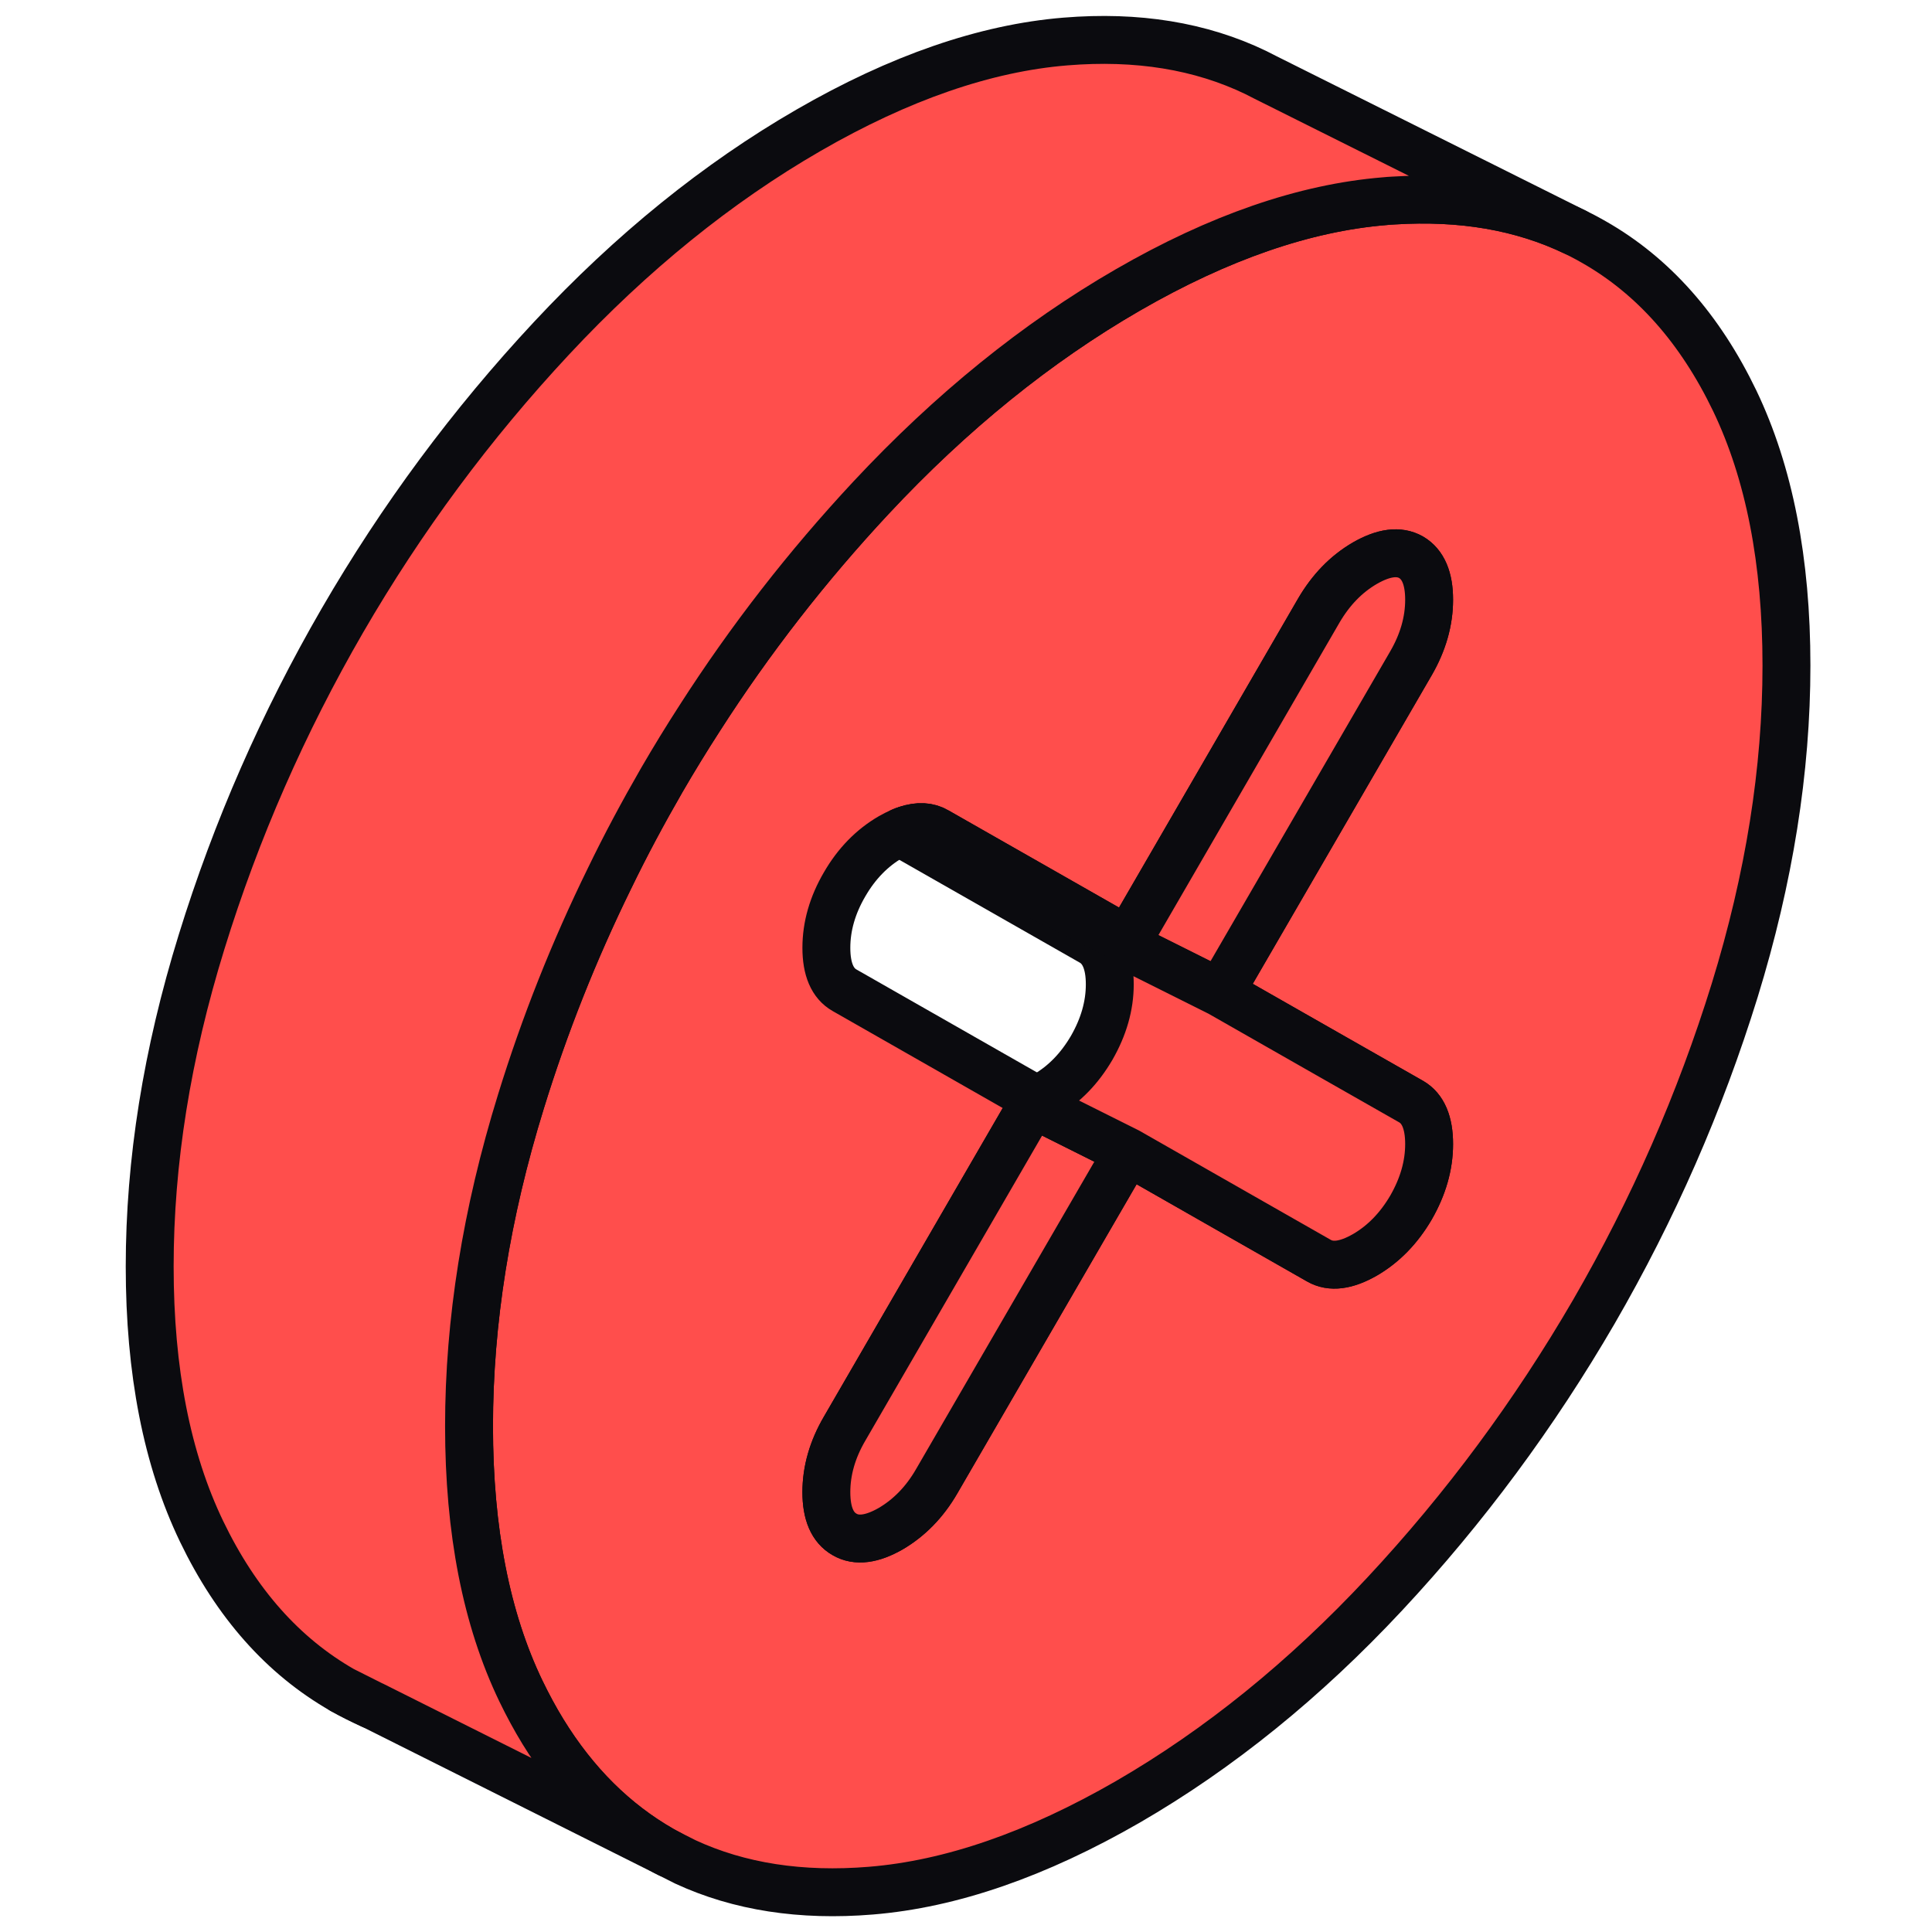
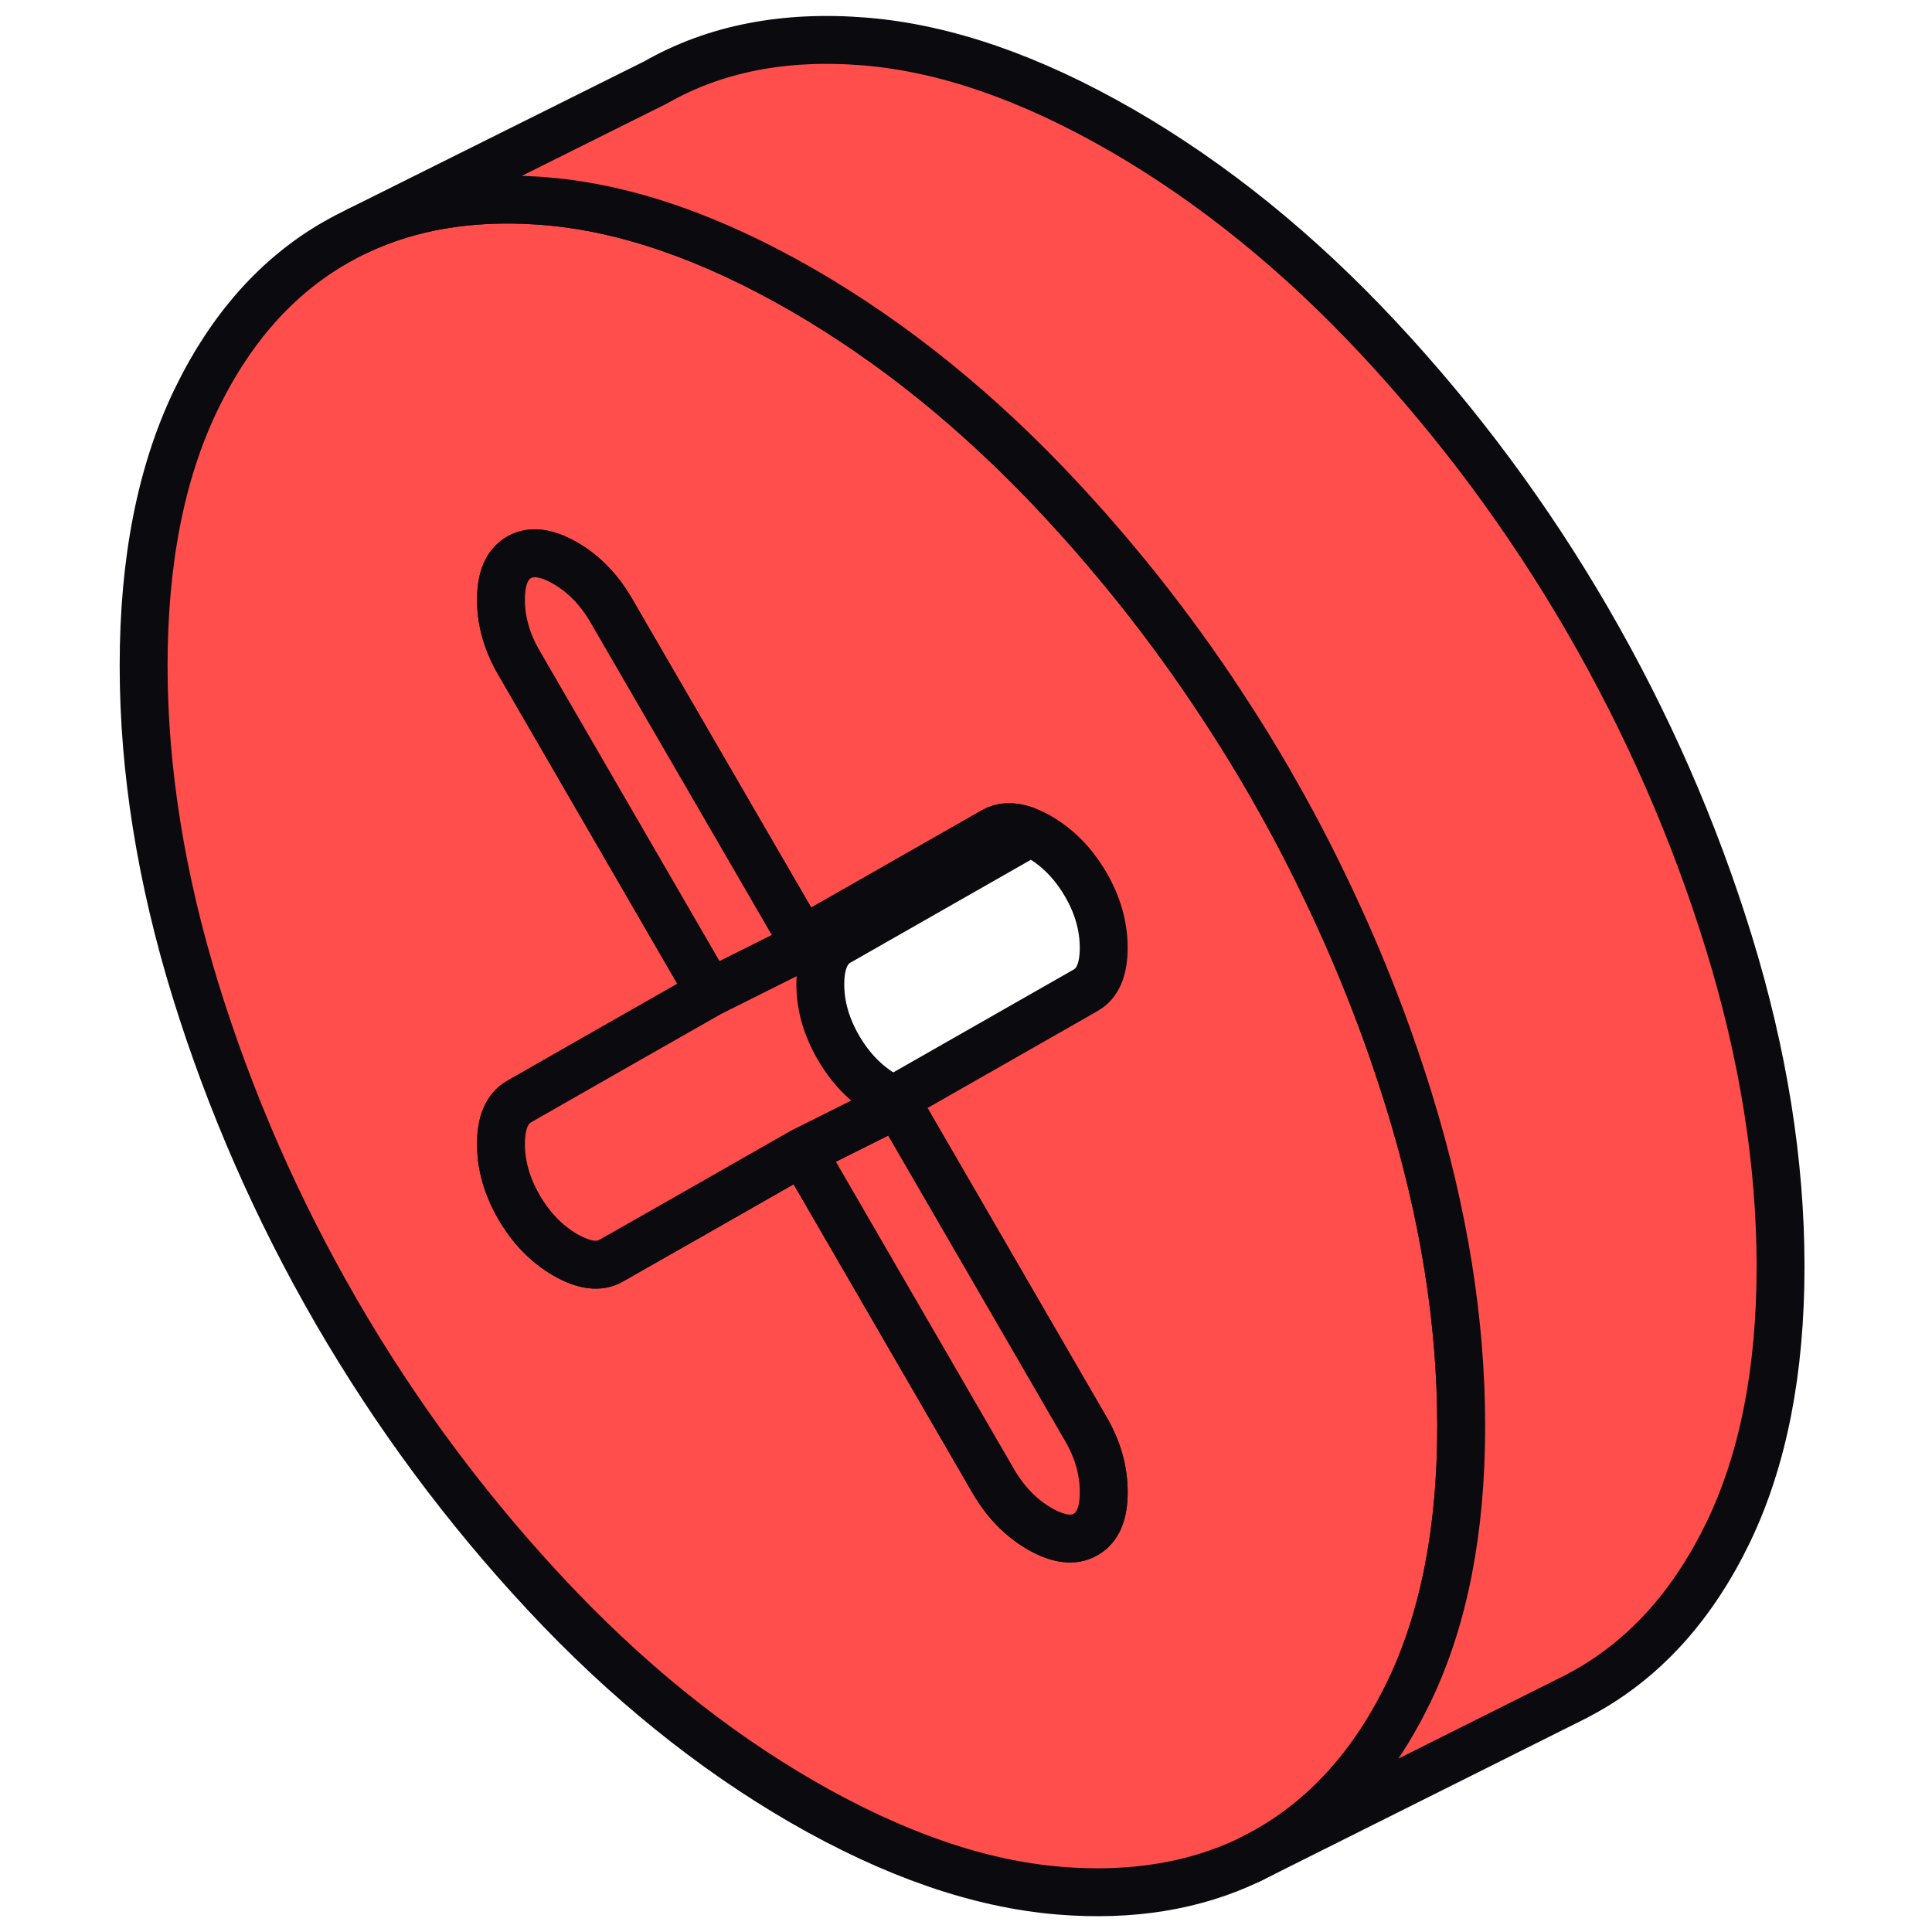
<svg xmlns="http://www.w3.org/2000/svg" width="30" height="30" viewBox="0 0 108 121" fill="#FF4E4C" stroke-width="3px" stroke-linecap="round" stroke-linejoin="round">
-   <path d="M14.945 105.85C15.535 106.19 16.165 106.5 16.795 106.78L14.945 105.85Z" stroke="#0B0B0F" stroke-linejoin="round" />
-   <path d="M102.145 25.1C99.975 20.59 97.035 17.27 93.325 15.16C93.065 15.01 92.805 14.87 92.535 14.73L92.135 14.53C88.825 12.94 85.045 12.29 80.765 12.56C80.585 12.57 80.405 12.58 80.225 12.6C75.205 13.01 69.835 14.87 64.135 18.16C58.425 21.46 53.065 25.8 48.045 31.18C44.055 35.46 40.475 40.06 37.315 44.99C36.495 46.26 35.705 47.55 34.945 48.86C33.775 50.89 32.675 52.94 31.665 55.03C29.455 59.54 27.605 64.19 26.125 68.99C23.955 76 22.875 82.78 22.875 89.32C22.875 95.86 23.955 101.4 26.125 105.91C26.555 106.8 27.015 107.65 27.505 108.45C29.495 111.69 31.975 114.15 34.945 115.85C35.095 115.93 35.245 116.02 35.395 116.09L36.425 116.61C39.795 118.17 43.675 118.77 48.045 118.41C53.065 118 58.425 116.14 64.135 112.85C69.835 109.55 75.205 105.21 80.225 99.83C85.245 94.45 89.605 88.55 93.325 82.15C97.035 75.74 99.975 69.03 102.145 62.02C104.305 55.01 105.385 48.23 105.385 41.68C105.385 35.13 104.305 29.61 102.145 25.1ZM76.605 65.99L81.875 68.99C82.625 69.42 83.005 70.31 83.005 71.65C83.005 72.99 82.625 74.31 81.875 75.62C81.115 76.92 80.155 77.91 78.985 78.59C77.815 79.26 76.855 79.39 76.095 78.95L70.955 76.02L64.135 72.13L52.165 92.77C51.415 94.07 50.445 95.06 49.285 95.74C48.115 96.41 47.145 96.54 46.395 96.1C45.635 95.67 45.255 94.79 45.255 93.45C45.255 92.11 45.635 90.78 46.395 89.48L58.175 69.15L58.305 68.92L58.355 68.84L46.395 62.02C45.635 61.59 45.255 60.7 45.255 59.36C45.255 58.02 45.635 56.69 46.395 55.39C47.145 54.09 48.115 53.1 49.285 52.42C49.515 52.29 49.735 52.18 49.945 52.09C50.065 52.04 50.175 51.99 50.295 51.96C51.015 51.72 51.645 51.75 52.165 52.06L64.135 58.88L76.095 38.24C76.855 36.94 77.815 35.95 78.985 35.27C80.155 34.6 81.115 34.47 81.875 34.9C82.625 35.34 83.005 36.22 83.005 37.56C83.005 38.9 82.625 40.23 81.875 41.53L69.905 62.17L76.605 65.99Z" stroke="#0B0B0F" stroke-linejoin="round" />
-   <path d="M64.135 72.13L52.165 92.77C51.415 94.07 50.445 95.06 49.285 95.74C48.115 96.41 47.145 96.54 46.395 96.1C45.635 95.67 45.255 94.79 45.255 93.45C45.255 92.11 45.635 90.78 46.395 89.48L58.175 69.15L64.135 72.13Z" stroke="#0B0B0F" stroke-linejoin="round" />
-   <path d="M83.005 37.56C83.005 38.91 82.625 40.23 81.875 41.53L69.905 62.17L49.905 52.17L49.945 52.09C50.065 52.04 50.175 51.99 50.295 51.96L64.135 58.88L76.095 38.24C76.855 36.94 77.815 35.95 78.985 35.27C80.155 34.6 81.115 34.47 81.875 34.9C82.625 35.34 83.005 36.22 83.005 37.56Z" stroke="#0B0B0F" stroke-linejoin="round" />
-   <path d="M83.005 71.65C83.005 72.99 82.625 74.31 81.875 75.62C81.115 76.92 80.155 77.91 78.985 78.59C77.815 79.26 76.855 79.39 76.095 78.95L70.955 76.02L64.135 72.13L58.175 69.15L58.305 68.92C58.525 68.84 58.745 68.73 58.985 68.59C60.155 67.91 61.115 66.92 61.875 65.62C62.625 64.31 63.005 62.99 63.005 61.65C63.005 60.31 62.625 59.42 61.875 58.99L49.905 52.17L69.905 62.17L76.605 65.99L81.875 68.99C82.625 69.42 83.005 70.31 83.005 71.65Z" stroke="#0B0B0F" stroke-linejoin="round" />
-   <path d="M92.135 14.53C88.825 12.94 85.045 12.29 80.765 12.56C80.585 12.57 80.405 12.58 80.225 12.6C75.205 13.01 69.835 14.87 64.135 18.16C58.425 21.46 53.065 25.8 48.045 31.18C44.055 35.46 40.475 40.06 37.315 44.99C36.495 46.26 35.705 47.55 34.945 48.86C33.775 50.89 32.675 52.94 31.665 55.03C29.455 59.54 27.605 64.19 26.125 68.99C23.955 76 22.875 82.78 22.875 89.32C22.875 95.86 23.955 101.4 26.125 105.91C26.555 106.8 27.015 107.65 27.505 108.45C29.495 111.69 31.975 114.15 34.945 115.85C35.095 115.93 35.245 116.02 35.395 116.09L16.845 106.8L16.795 106.78L14.945 105.85C11.235 103.73 8.295 100.42 6.125 95.91C3.955 91.4 2.875 85.87 2.875 79.32C2.875 72.77 3.955 66 6.125 58.99C8.295 51.97 11.235 45.27 14.945 38.86C18.655 32.46 23.025 26.56 28.045 21.18C33.065 15.8 38.425 11.46 44.135 8.16C49.835 4.87 55.205 3.01 60.225 2.6C64.725 2.23 68.695 2.88 72.145 4.54L72.735 4.84L92.135 14.53Z" stroke="#0B0B0F" stroke-linejoin="round" />
-   <path d="M64.135 58.88L50.295 51.96C51.015 51.72 51.645 51.75 52.165 52.06L64.135 58.88Z" stroke="#0B0B0F" stroke-linejoin="round" />
+   <path d="M81.765 68.99C80.285 64.19 78.435 59.54 76.225 55.03C75.215 52.94 74.115 50.89 72.945 48.86C72.185 47.55 71.395 46.26 70.575 44.99C67.415 40.06 63.835 35.46 59.845 31.18C54.825 25.8 49.465 21.46 43.755 18.16C38.045 14.87 32.685 13.01 27.665 12.6C27.485 12.58 27.305 12.57 27.125 12.56C22.925 12.29 19.185 12.92 15.925 14.45C15.465 14.67 15.005 14.91 14.565 15.16C10.855 17.27 7.915 20.59 5.745 25.1C3.585 29.61 2.495 35.14 2.495 41.68C2.495 48.22 3.585 55.01 5.745 62.02C7.915 69.03 10.855 75.74 14.565 82.15C18.275 88.55 22.645 94.45 27.665 99.83C32.685 105.21 38.045 109.55 43.755 112.85C49.465 116.14 54.825 118 59.845 118.41C64.335 118.78 68.315 118.13 71.755 116.48C72.165 116.28 72.555 116.07 72.945 115.85C75.915 114.15 78.395 111.69 80.385 108.45C80.875 107.65 81.335 106.8 81.765 105.91C83.925 101.4 85.015 95.87 85.015 89.32C85.015 82.77 83.925 76 81.765 68.99ZM49.585 68.92L49.715 69.15L61.495 89.48C62.255 90.78 62.625 92.1 62.625 93.45C62.625 94.8 62.255 95.67 61.495 96.1C60.735 96.54 59.775 96.41 58.605 95.74C57.435 95.06 56.475 94.07 55.715 92.77L43.755 72.13L36.935 76.02L31.785 78.95C31.035 79.39 30.075 79.26 28.905 78.59C27.735 77.91 26.775 76.92 26.015 75.62C25.255 74.31 24.875 72.99 24.875 71.65C24.875 70.31 25.255 69.42 26.015 68.99L31.285 65.98L37.975 62.17L26.015 41.53C25.255 40.23 24.875 38.91 24.875 37.56C24.875 36.21 25.255 35.34 26.015 34.9C26.775 34.47 27.735 34.6 28.905 35.27C30.075 35.95 31.035 36.94 31.785 38.24L43.755 58.88L55.715 52.06C56.245 51.75 56.865 51.72 57.595 51.96C57.705 51.99 57.815 52.03 57.925 52.09C58.145 52.17 58.365 52.28 58.605 52.42C59.775 53.1 60.735 54.09 61.495 55.39C62.255 56.69 62.625 58.02 62.625 59.36C62.625 60.7 62.255 61.59 61.495 62.02L49.535 68.84L49.585 68.92Z" stroke="#0B0B0F" stroke-linejoin="round" />
+   <path d="M57.975 52.17L37.975 62.17L26.015 41.53C25.255 40.23 24.875 38.91 24.875 37.56C24.875 36.21 25.255 35.34 26.015 34.9C26.775 34.47 27.735 34.6 28.905 35.27C30.075 35.95 31.035 36.94 31.785 38.24L43.755 58.88L57.595 51.96C57.705 51.99 57.815 52.03 57.925 52.09L57.975 52.17Z" stroke="#0B0B0F" stroke-linejoin="round" />
+   <path d="M62.625 93.45C62.625 94.79 62.255 95.67 61.495 96.1C60.735 96.54 59.775 96.41 58.605 95.74C57.435 95.06 56.475 94.07 55.715 92.77L43.755 72.13L49.715 69.15L61.495 89.48C62.255 90.78 62.625 92.1 62.625 93.45Z" stroke="#0B0B0F" stroke-linejoin="round" />
+   <path d="M49.585 68.92L49.715 69.15L43.755 72.13L36.935 76.02L31.785 78.95C31.035 79.39 30.075 79.26 28.905 78.59C27.735 77.91 26.775 76.92 26.015 75.62C25.255 74.31 24.875 72.99 24.875 71.65C24.875 70.31 25.255 69.42 26.015 68.99L31.285 65.98L37.975 62.17L57.975 52.17L46.015 58.99C45.255 59.42 44.875 60.31 44.875 61.65C44.875 62.99 45.255 64.31 46.015 65.62C46.775 66.92 47.735 67.91 48.905 68.59C49.145 68.73 49.365 68.84 49.585 68.92Z" stroke="#0B0B0F" stroke-linejoin="round" />
+   <path d="M105.015 79.32C105.015 85.87 103.925 91.4 101.765 95.91C99.595 100.42 96.655 103.73 92.945 105.85C92.715 105.98 92.475 106.11 92.235 106.24L92.055 106.33L71.755 116.48C72.165 116.28 72.555 116.07 72.945 115.85C75.915 114.15 78.395 111.69 80.385 108.45C80.875 107.65 81.335 106.8 81.765 105.91C83.925 101.4 85.015 95.87 85.015 89.32C85.015 82.77 83.925 76 81.765 68.99C80.285 64.19 78.435 59.54 76.225 55.03C75.215 52.94 74.115 50.89 72.945 48.86C72.185 47.55 71.395 46.26 70.575 44.99C67.415 40.06 63.835 35.46 59.845 31.18C54.825 25.8 49.465 21.46 43.755 18.16C38.045 14.87 32.685 13.01 27.665 12.6C27.485 12.58 27.305 12.57 27.125 12.56C22.925 12.29 19.185 12.92 15.925 14.45L34.565 5.16C38.275 3.04 42.645 2.19 47.665 2.6C52.685 3.01 58.045 4.87 63.755 8.16C69.465 11.46 74.825 15.8 79.845 21.18C84.865 26.56 89.235 32.46 92.945 38.86C96.655 45.27 99.595 51.97 101.765 58.99C103.925 66 105.015 72.78 105.015 79.32Z" stroke="#0B0B0F" stroke-linejoin="round" />
+   <path d="M57.595 51.96L43.755 58.88L55.715 52.06C56.245 51.75 56.865 51.72 57.595 51.96Z" stroke="#0B0B0F" stroke-linejoin="round" />
</svg>
